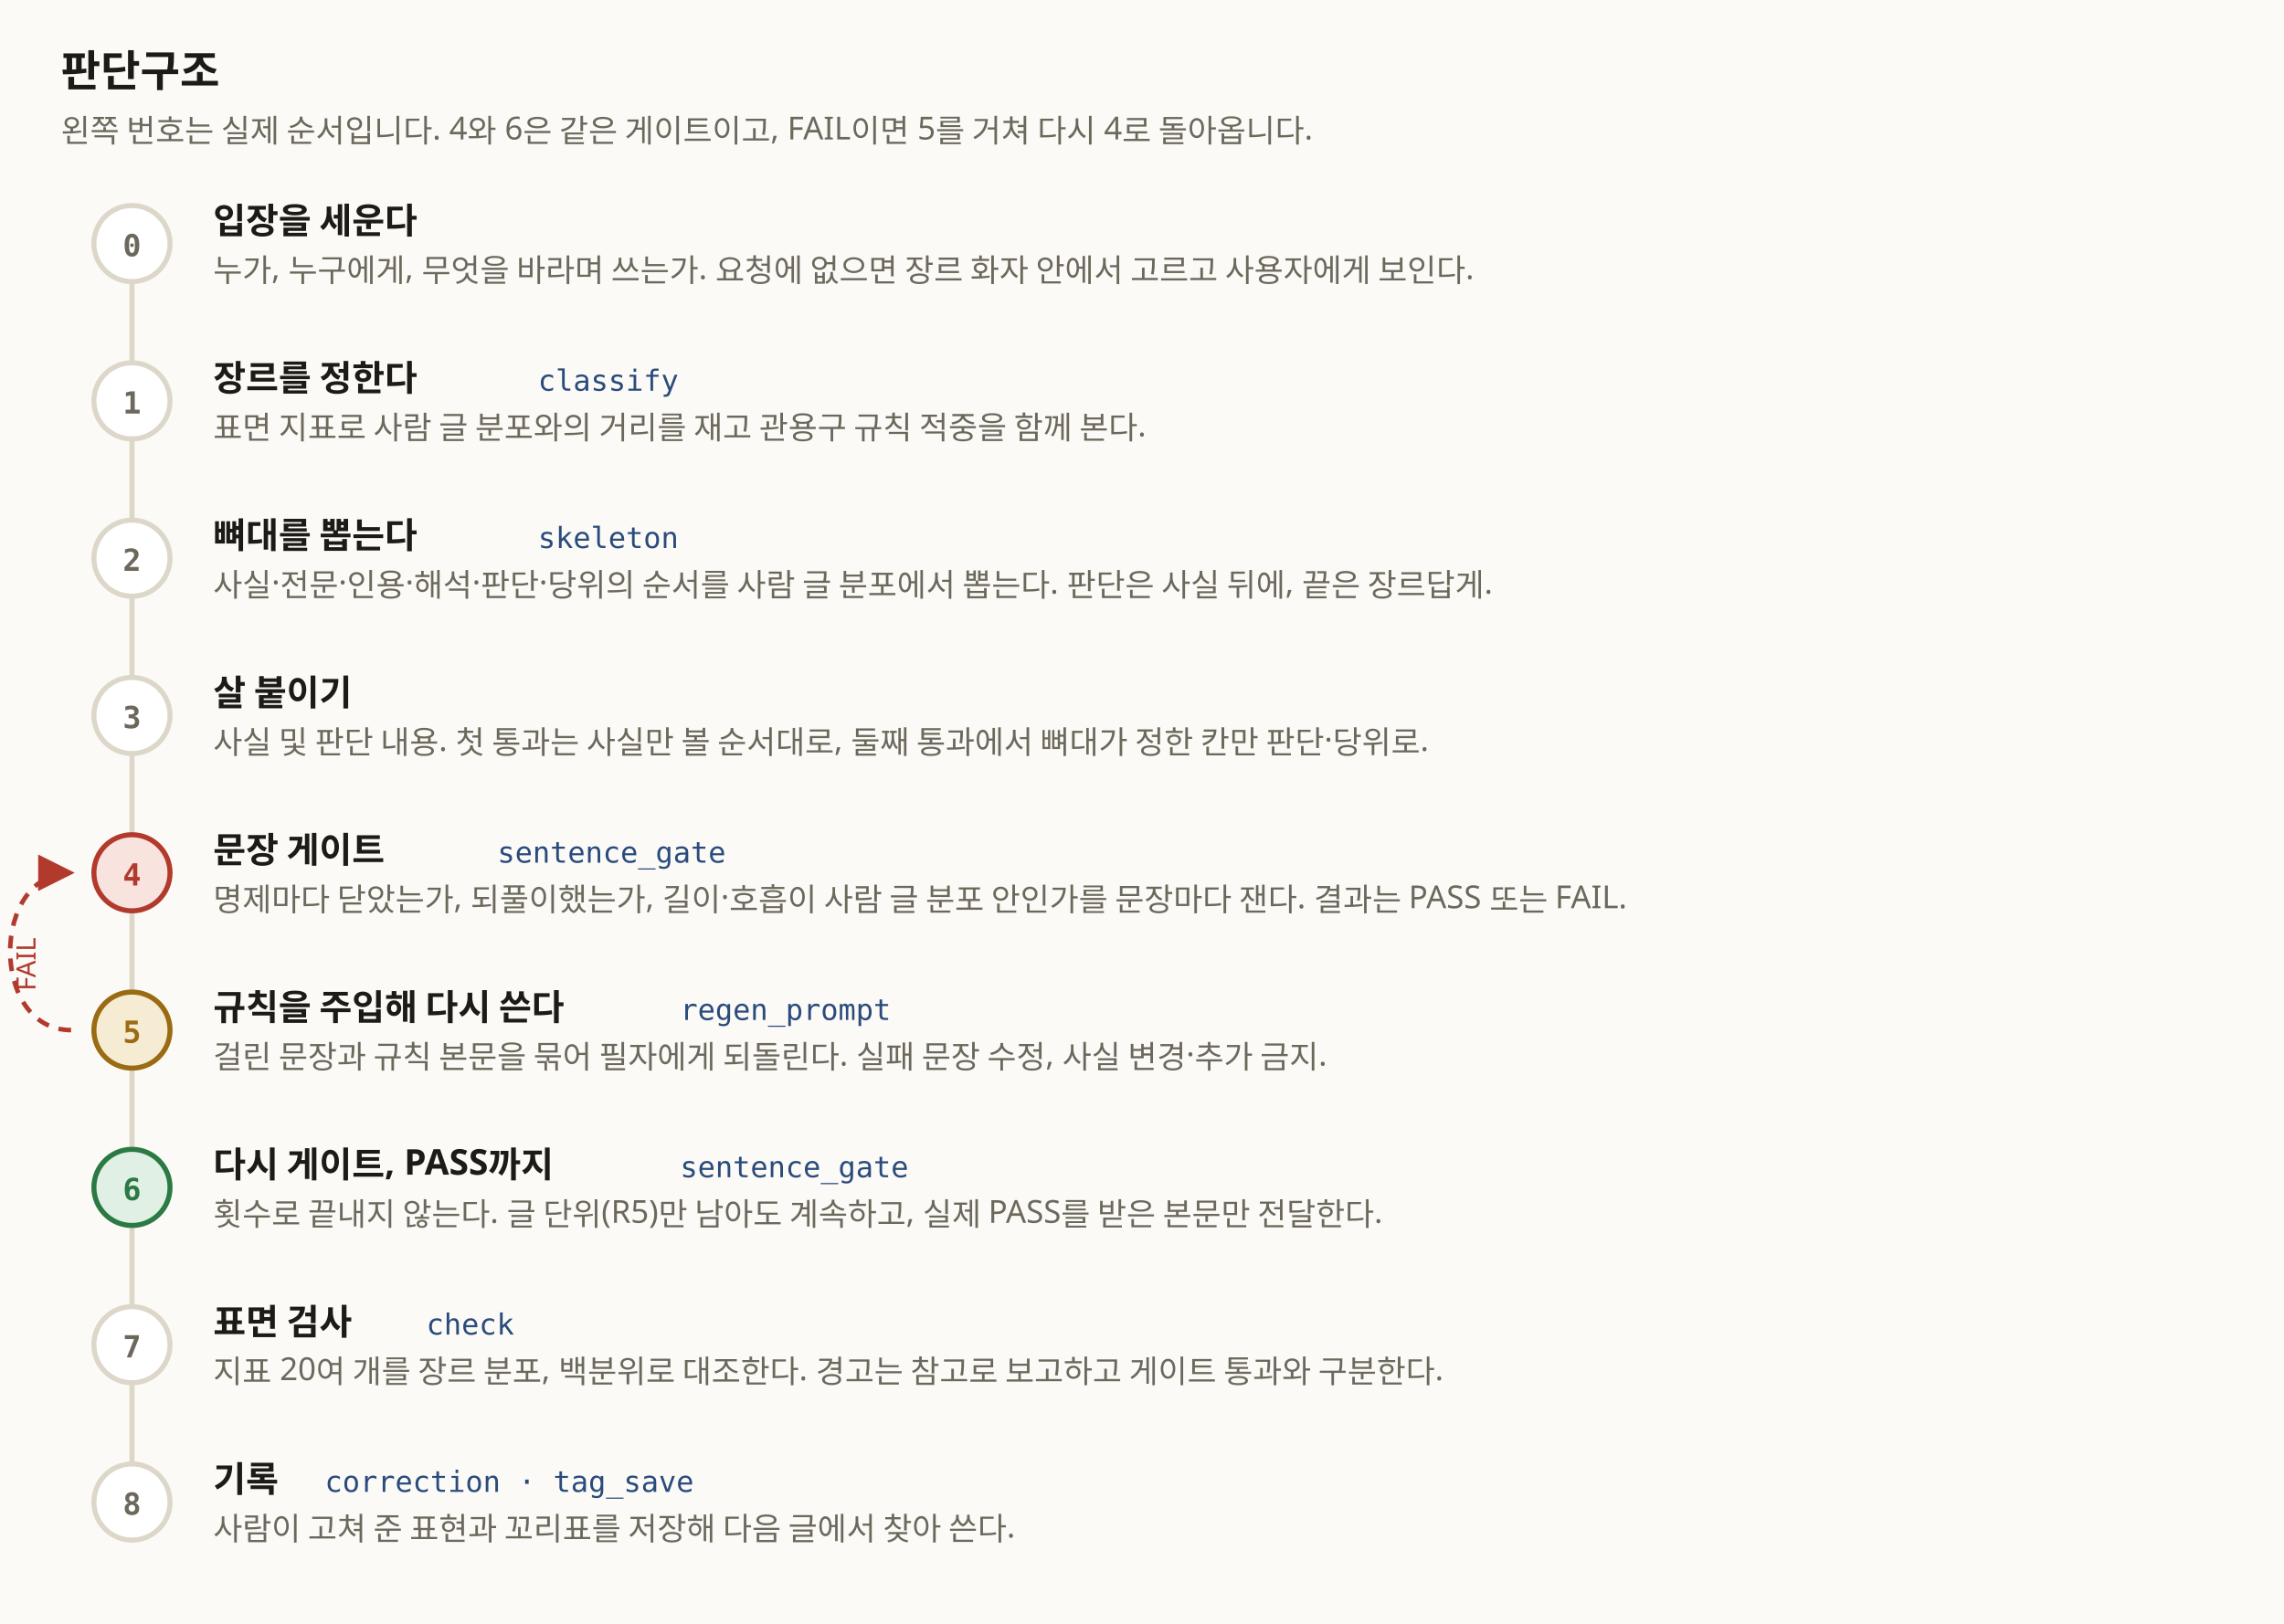
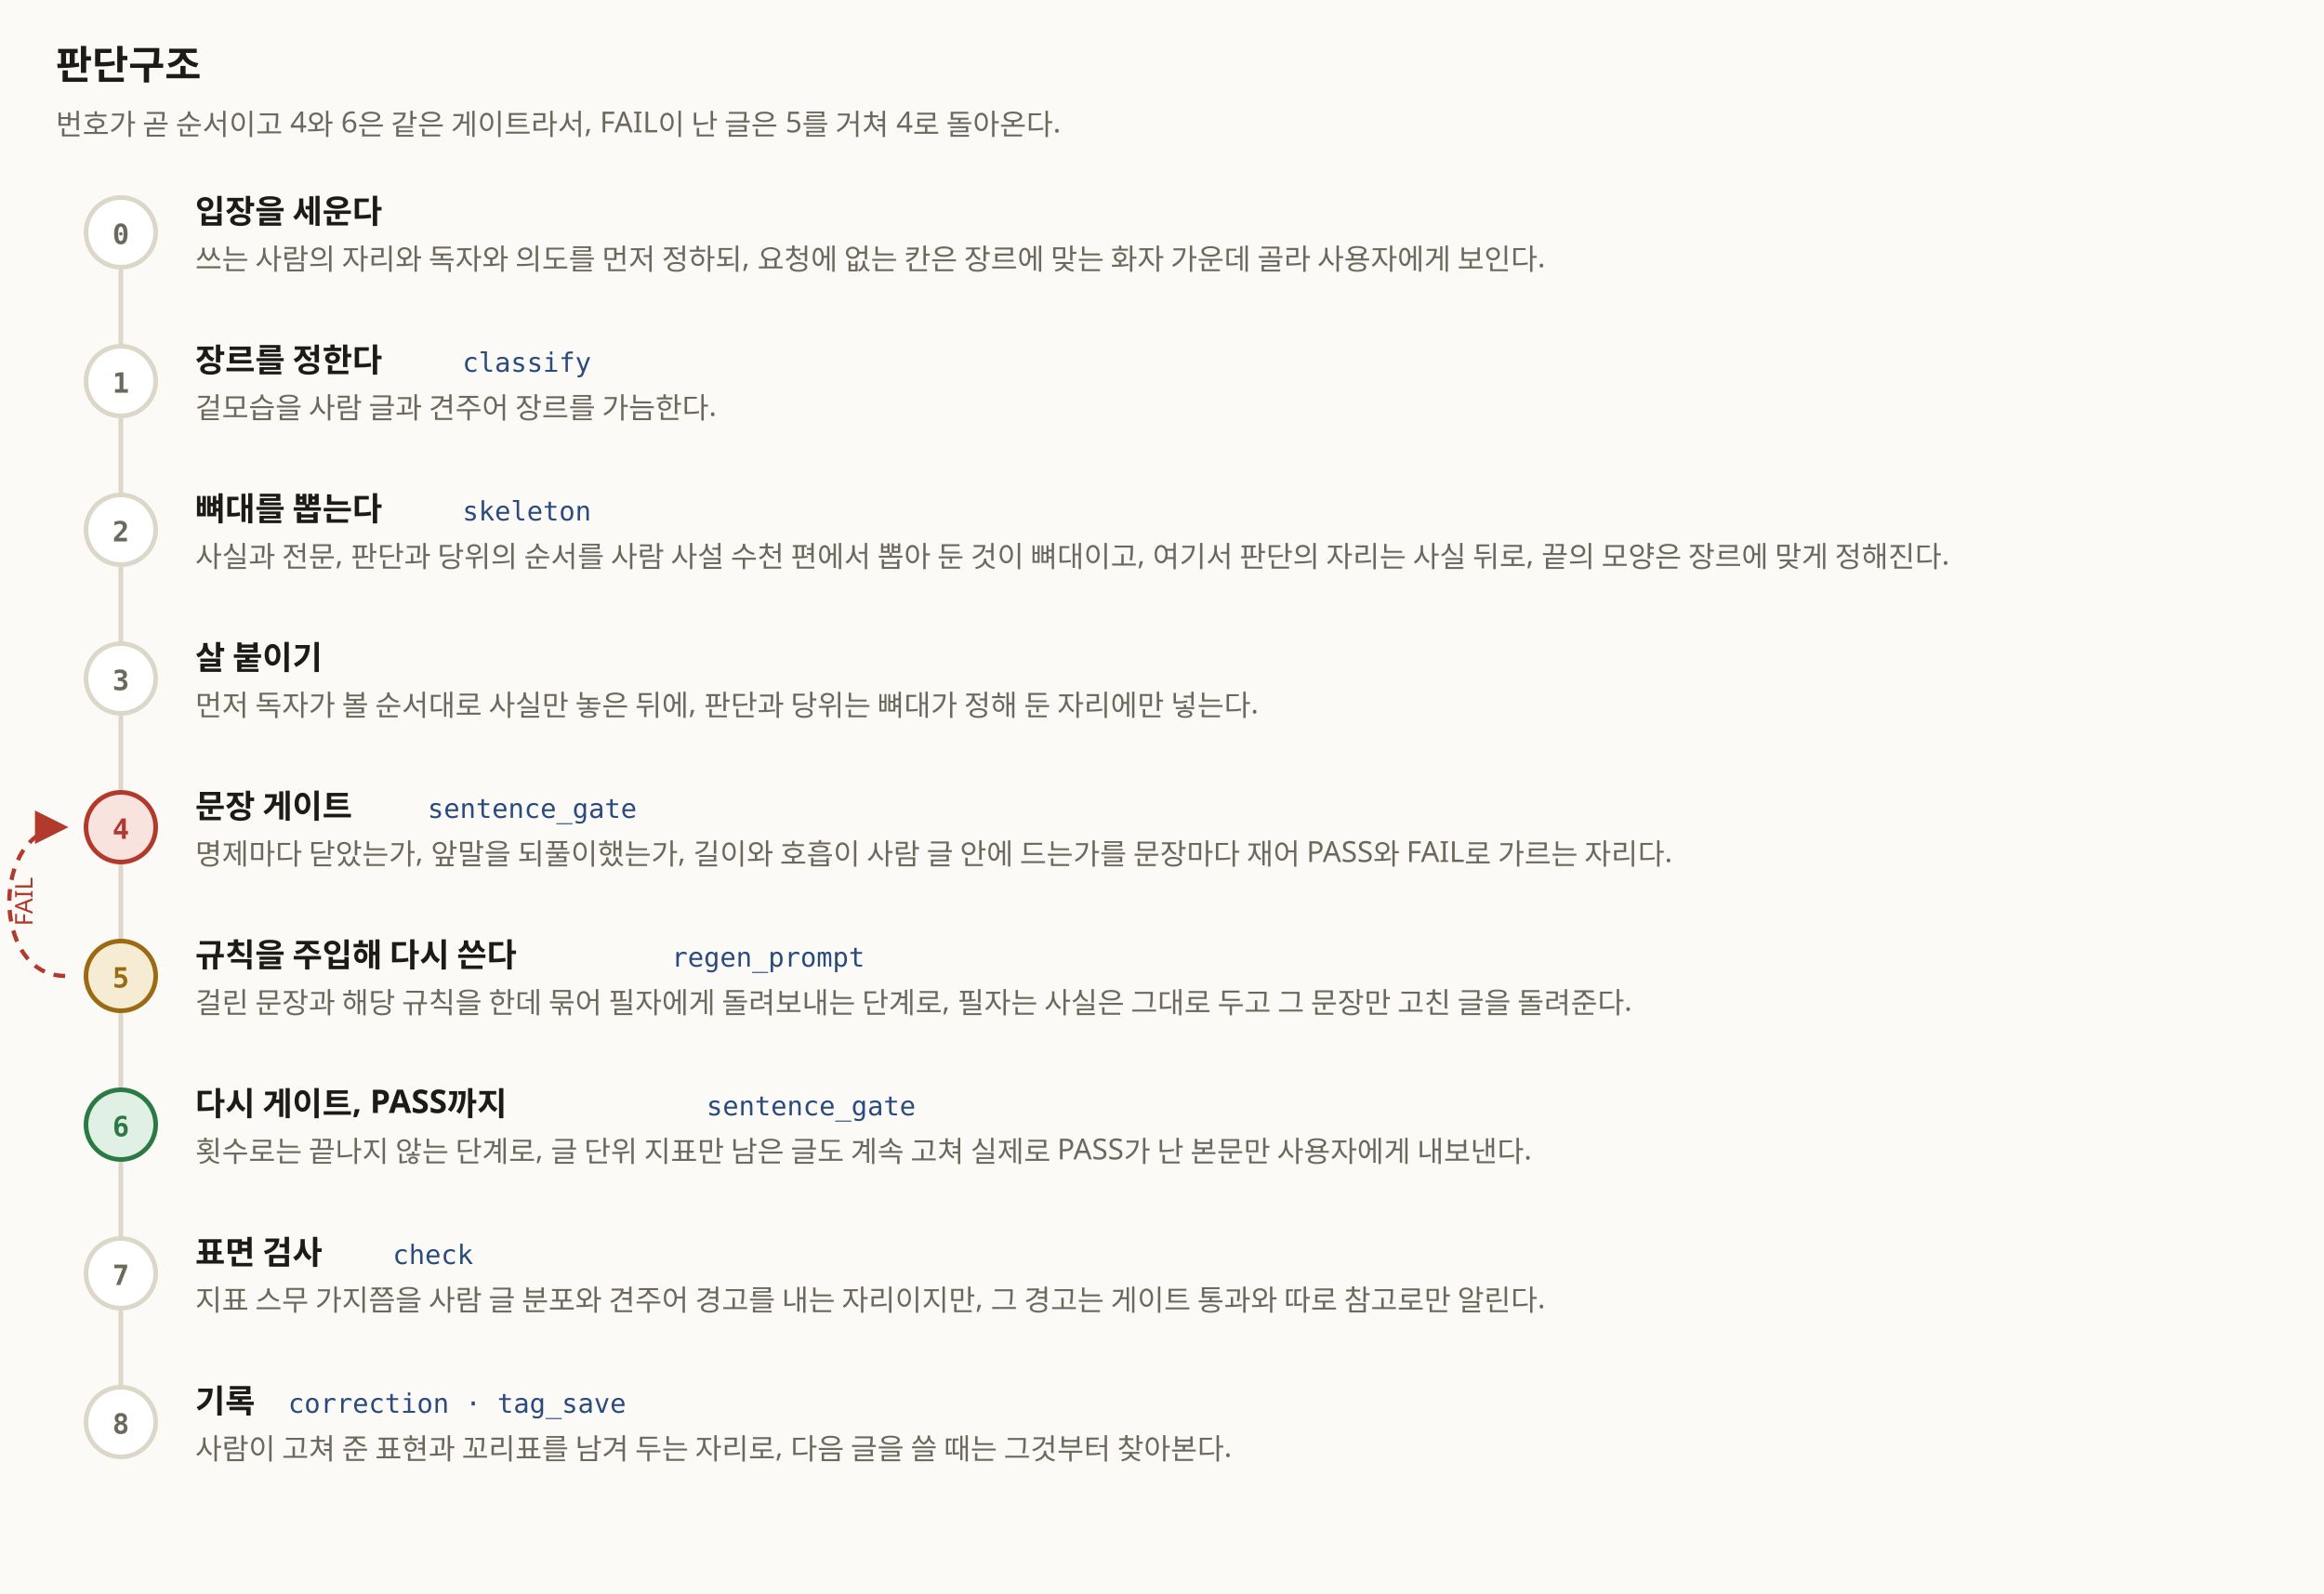
- <svg xmlns="http://www.w3.org/2000/svg" viewBox="0 0 900 640" width="900" height="640" font-family="Noto Sans KR, Apple SD Gothic Neo, Malgun Gothic, sans-serif" font-size="14">
+ <svg xmlns="http://www.w3.org/2000/svg" viewBox="0 0 1000 686" width="1000" height="686" font-family="Noto Sans KR, Apple SD Gothic Neo, Malgun Gothic, sans-serif" font-size="14">
  <defs>
    <marker id="ah" viewBox="0 0 10 10" refX="9" refY="5" markerWidth="8" markerHeight="8" orient="auto">
      <path d="M0,0 L10,5 L0,10 z" fill="#b23a2d" />
    </marker>
  </defs>
-   <rect width="900" height="640" fill="#fbfaf6" />
+   <rect width="1000" height="686" fill="#fbfaf6" />
  <text x="24" y="34" font-size="17" font-weight="700" fill="#1c1b17">판단구조</text>
-   <text x="24" y="56" font-size="12.5" fill="#6c685c">왼쪽 번호는 실제 순서입니다. 4와 6은 같은 게이트이고, FAIL이면 5를 거쳐 다시 4로 돌아옵니다.</text>
-   <line x1="52" y1="96" x2="52" y2="596" stroke="#dcd7c9" stroke-width="2" />
-   <g>
-     <circle cx="52" cy="96" r="15" fill="#fff" stroke="#dcd7c9" stroke-width="2" />
-     <text x="52" y="101" text-anchor="middle" font-family="monospace" font-size="12" font-weight="600" fill="#6c685c">0</text>
-     <text x="84" y="92" font-weight="700" fill="#1c1b17">입장을 세운다</text>
-     <text x="84" y="111" font-size="12.5" fill="#6c685c">누가, 누구에게, 무엇을 바라며 쓰는가. 요청에 없으면 장르 화자 안에서 고르고 사용자에게 보인다.</text>
-   </g>
-   <g>
-     <circle cx="52" cy="158" r="15" fill="#fff" stroke="#dcd7c9" stroke-width="2" />
-     <text x="52" y="163" text-anchor="middle" font-family="monospace" font-size="12" font-weight="600" fill="#6c685c">1</text>
-     <text x="84" y="154" font-weight="700" fill="#1c1b17">장르를 정한다</text>
-     <text x="212" y="154" font-family="monospace" font-size="11.5" fill="#2a4b7c">classify</text>
-     <text x="84" y="173" font-size="12.5" fill="#6c685c">표면 지표로 사람 글 분포와의 거리를 재고 관용구 규칙 적중을 함께 본다.</text>
-   </g>
-   <g>
-     <circle cx="52" cy="220" r="15" fill="#fff" stroke="#dcd7c9" stroke-width="2" />
-     <text x="52" y="225" text-anchor="middle" font-family="monospace" font-size="12" font-weight="600" fill="#6c685c">2</text>
-     <text x="84" y="216" font-weight="700" fill="#1c1b17">뼈대를 뽑는다</text>
-     <text x="212" y="216" font-family="monospace" font-size="11.5" fill="#2a4b7c">skeleton</text>
-     <text x="84" y="235" font-size="12.5" fill="#6c685c">사실·전문·인용·해석·판단·당위의 순서를 사람 글 분포에서 뽑는다. 판단은 사실 뒤에, 끝은 장르답게.</text>
-   </g>
-   <g>
-     <circle cx="52" cy="282" r="15" fill="#fff" stroke="#dcd7c9" stroke-width="2" />
-     <text x="52" y="287" text-anchor="middle" font-family="monospace" font-size="12" font-weight="600" fill="#6c685c">3</text>
-     <text x="84" y="278" font-weight="700" fill="#1c1b17">살 붙이기</text>
-     <text x="84" y="297" font-size="12.5" fill="#6c685c">사실 및 판단 내용. 첫 통과는 사실만 볼 순서대로, 둘째 통과에서 뼈대가 정한 칸만 판단·당위로.</text>
-   </g>
-   <g>
-     <circle cx="52" cy="344" r="15" fill="#f8e3df" stroke="#b23a2d" stroke-width="2" />
-     <text x="52" y="349" text-anchor="middle" font-family="monospace" font-size="12" font-weight="600" fill="#b23a2d">4</text>
-     <text x="84" y="340" font-weight="700" fill="#1c1b17">문장 게이트</text>
-     <text x="196" y="340" font-family="monospace" font-size="11.5" fill="#2a4b7c">sentence_gate</text>
-     <text x="84" y="359" font-size="12.5" fill="#6c685c">명제마다 닫았는가, 되풀이했는가, 길이·호흡이 사람 글 분포 안인가를 문장마다 잰다. 결과는 PASS 또는 FAIL.</text>
-   </g>
-   <g>
-     <circle cx="52" cy="406" r="15" fill="#f6ecd4" stroke="#9a6b12" stroke-width="2" />
-     <text x="52" y="411" text-anchor="middle" font-family="monospace" font-size="12" font-weight="600" fill="#9a6b12">5</text>
-     <text x="84" y="402" font-weight="700" fill="#1c1b17">규칙을 주입해 다시 쓴다</text>
-     <text x="268" y="402" font-family="monospace" font-size="11.5" fill="#2a4b7c">regen_prompt</text>
-     <text x="84" y="421" font-size="12.5" fill="#6c685c">걸린 문장과 규칙 본문을 묶어 필자에게 되돌린다. 실패 문장 수정, 사실 변경·추가 금지.</text>
-   </g>
-   <g>
-     <circle cx="52" cy="468" r="15" fill="#e1f0e5" stroke="#2b7a44" stroke-width="2" />
-     <text x="52" y="473" text-anchor="middle" font-family="monospace" font-size="12" font-weight="600" fill="#2b7a44">6</text>
-     <text x="84" y="464" font-weight="700" fill="#1c1b17">다시 게이트, PASS까지</text>
-     <text x="268" y="464" font-family="monospace" font-size="11.5" fill="#2a4b7c">sentence_gate</text>
-     <text x="84" y="483" font-size="12.5" fill="#6c685c">횟수로 끝내지 않는다. 글 단위(R5)만 남아도 계속하고, 실제 PASS를 받은 본문만 전달한다.</text>
-   </g>
-   <g>
-     <circle cx="52" cy="530" r="15" fill="#fff" stroke="#dcd7c9" stroke-width="2" />
-     <text x="52" y="535" text-anchor="middle" font-family="monospace" font-size="12" font-weight="600" fill="#6c685c">7</text>
-     <text x="84" y="526" font-weight="700" fill="#1c1b17">표면 검사</text>
-     <text x="168" y="526" font-family="monospace" font-size="11.5" fill="#2a4b7c">check</text>
-     <text x="84" y="545" font-size="12.5" fill="#6c685c">지표 20여 개를 장르 분포, 백분위로 대조한다. 경고는 참고로 보고하고 게이트 통과와 구분한다.</text>
-   </g>
-   <g>
-     <circle cx="52" cy="592" r="15" fill="#fff" stroke="#dcd7c9" stroke-width="2" />
-     <text x="52" y="597" text-anchor="middle" font-family="monospace" font-size="12" font-weight="600" fill="#6c685c">8</text>
-     <text x="84" y="588" font-weight="700" fill="#1c1b17">기록</text>
-     <text x="128" y="588" font-family="monospace" font-size="11.5" fill="#2a4b7c">correction · tag_save</text>
-     <text x="84" y="607" font-size="12.5" fill="#6c685c">사람이 고쳐 준 표현과 꼬리표를 저장해 다음 글에서 찾아 쓴다.</text>
-   </g>
-   <path d="M28,406 C-4,406 -4,344 28,344" stroke="#b23a2d" stroke-width="1.8" fill="none" stroke-dasharray="5 4" marker-end="url(#ah)" />
-   <text x="14" y="380" font-size="10.5" fill="#b23a2d" transform="rotate(-90 14 380)" text-anchor="middle">FAIL</text>
+   <text x="24" y="58" font-size="12.5" fill="#6c685c">번호가 곧 순서이고 4와 6은 같은 게이트라서, FAIL이 난 글은 5를 거쳐 4로 돌아온다.</text>
+   <line x1="52" y1="100" x2="52" y2="612" stroke="#dcd7c9" stroke-width="2" />
+   <circle cx="52" cy="100" r="15" fill="#fff" stroke="#dcd7c9" stroke-width="2" />
+   <text x="52" y="105" text-anchor="middle" font-family="monospace" font-size="12" font-weight="600" fill="#6c685c">0</text>
+   <text x="84" y="96" font-weight="700" fill="#1c1b17">입장을 세운다</text>
+   <text x="84" y="116" font-size="12.5" fill="#6c685c">쓰는 사람의 자리와 독자와 의도를 먼저 정하되, 요청에 없는 칸은 장르에 맞는 화자 가운데 골라 사용자에게 보인다.</text>
+   <circle cx="52" cy="164" r="15" fill="#fff" stroke="#dcd7c9" stroke-width="2" />
+   <text x="52" y="169" text-anchor="middle" font-family="monospace" font-size="12" font-weight="600" fill="#6c685c">1</text>
+   <text x="84" y="160" font-weight="700" fill="#1c1b17">장르를 정한다</text>
+   <text x="199" y="160" font-family="monospace" font-size="11.5" fill="#2a4b7c">classify</text>
+   <text x="84" y="180" font-size="12.5" fill="#6c685c">겉모습을 사람 글과 견주어 장르를 가늠한다.</text>
+   <circle cx="52" cy="228" r="15" fill="#fff" stroke="#dcd7c9" stroke-width="2" />
+   <text x="52" y="233" text-anchor="middle" font-family="monospace" font-size="12" font-weight="600" fill="#6c685c">2</text>
+   <text x="84" y="224" font-weight="700" fill="#1c1b17">뼈대를 뽑는다</text>
+   <text x="199" y="224" font-family="monospace" font-size="11.5" fill="#2a4b7c">skeleton</text>
+   <text x="84" y="244" font-size="12.5" fill="#6c685c">사실과 전문, 판단과 당위의 순서를 사람 사설 수천 편에서 뽑아 둔 것이 뼈대이고, 여기서 판단의 자리는 사실 뒤로, 끝의 모양은 장르에 맞게 정해진다.</text>
+   <circle cx="52" cy="292" r="15" fill="#fff" stroke="#dcd7c9" stroke-width="2" />
+   <text x="52" y="297" text-anchor="middle" font-family="monospace" font-size="12" font-weight="600" fill="#6c685c">3</text>
+   <text x="84" y="288" font-weight="700" fill="#1c1b17">살 붙이기</text>
+   <text x="84" y="308" font-size="12.5" fill="#6c685c">먼저 독자가 볼 순서대로 사실만 놓은 뒤에, 판단과 당위는 뼈대가 정해 둔 자리에만 넣는다.</text>
+   <circle cx="52" cy="356" r="15" fill="#f8e3df" stroke="#b23a2d" stroke-width="2" />
+   <text x="52" y="361" text-anchor="middle" font-family="monospace" font-size="12" font-weight="600" fill="#b23a2d">4</text>
+   <text x="84" y="352" font-weight="700" fill="#1c1b17">문장 게이트</text>
+   <text x="184" y="352" font-family="monospace" font-size="11.5" fill="#2a4b7c">sentence_gate</text>
+   <text x="84" y="372" font-size="12.5" fill="#6c685c">명제마다 닫았는가, 앞말을 되풀이했는가, 길이와 호흡이 사람 글 안에 드는가를 문장마다 재어 PASS와 FAIL로 가르는 자리다.</text>
+   <circle cx="52" cy="420" r="15" fill="#f6ecd4" stroke="#9a6b12" stroke-width="2" />
+   <text x="52" y="425" text-anchor="middle" font-family="monospace" font-size="12" font-weight="600" fill="#9a6b12">5</text>
+   <text x="84" y="416" font-weight="700" fill="#1c1b17">규칙을 주입해 다시 쓴다</text>
+   <text x="289" y="416" font-family="monospace" font-size="11.5" fill="#2a4b7c">regen_prompt</text>
+   <text x="84" y="436" font-size="12.5" fill="#6c685c">걸린 문장과 해당 규칙을 한데 묶어 필자에게 돌려보내는 단계로, 필자는 사실은 그대로 두고 그 문장만 고친 글을 돌려준다.</text>
+   <circle cx="52" cy="484" r="15" fill="#e1f0e5" stroke="#2b7a44" stroke-width="2" />
+   <text x="52" y="489" text-anchor="middle" font-family="monospace" font-size="12" font-weight="600" fill="#2b7a44">6</text>
+   <text x="84" y="480" font-weight="700" fill="#1c1b17">다시 게이트, PASS까지</text>
+   <text x="304" y="480" font-family="monospace" font-size="11.5" fill="#2a4b7c">sentence_gate</text>
+   <text x="84" y="500" font-size="12.5" fill="#6c685c">횟수로는 끝나지 않는 단계로, 글 단위 지표만 남은 글도 계속 고쳐 실제로 PASS가 난 본문만 사용자에게 내보낸다.</text>
+   <circle cx="52" cy="548" r="15" fill="#fff" stroke="#dcd7c9" stroke-width="2" />
+   <text x="52" y="553" text-anchor="middle" font-family="monospace" font-size="12" font-weight="600" fill="#6c685c">7</text>
+   <text x="84" y="544" font-weight="700" fill="#1c1b17">표면 검사</text>
+   <text x="169" y="544" font-family="monospace" font-size="11.5" fill="#2a4b7c">check</text>
+   <text x="84" y="564" font-size="12.5" fill="#6c685c">지표 스무 가지쯤을 사람 글 분포와 견주어 경고를 내는 자리이지만, 그 경고는 게이트 통과와 따로 참고로만 알린다.</text>
+   <circle cx="52" cy="612" r="15" fill="#fff" stroke="#dcd7c9" stroke-width="2" />
+   <text x="52" y="617" text-anchor="middle" font-family="monospace" font-size="12" font-weight="600" fill="#6c685c">8</text>
+   <text x="84" y="608" font-weight="700" fill="#1c1b17">기록</text>
+   <text x="124" y="608" font-family="monospace" font-size="11.5" fill="#2a4b7c">correction · tag_save</text>
+   <text x="84" y="628" font-size="12.5" fill="#6c685c">사람이 고쳐 준 표현과 꼬리표를 남겨 두는 자리로, 다음 글을 쓸 때는 그것부터 찾아본다.</text>
+   <path d="M28,420 C-4,420 -4,356 28,356" stroke="#b23a2d" stroke-width="1.8" fill="none" stroke-dasharray="5 4" marker-end="url(#ah)" />
+   <text x="14" y="388" font-size="10.5" fill="#b23a2d" transform="rotate(-90 14 388)" text-anchor="middle">FAIL</text>
</svg>
